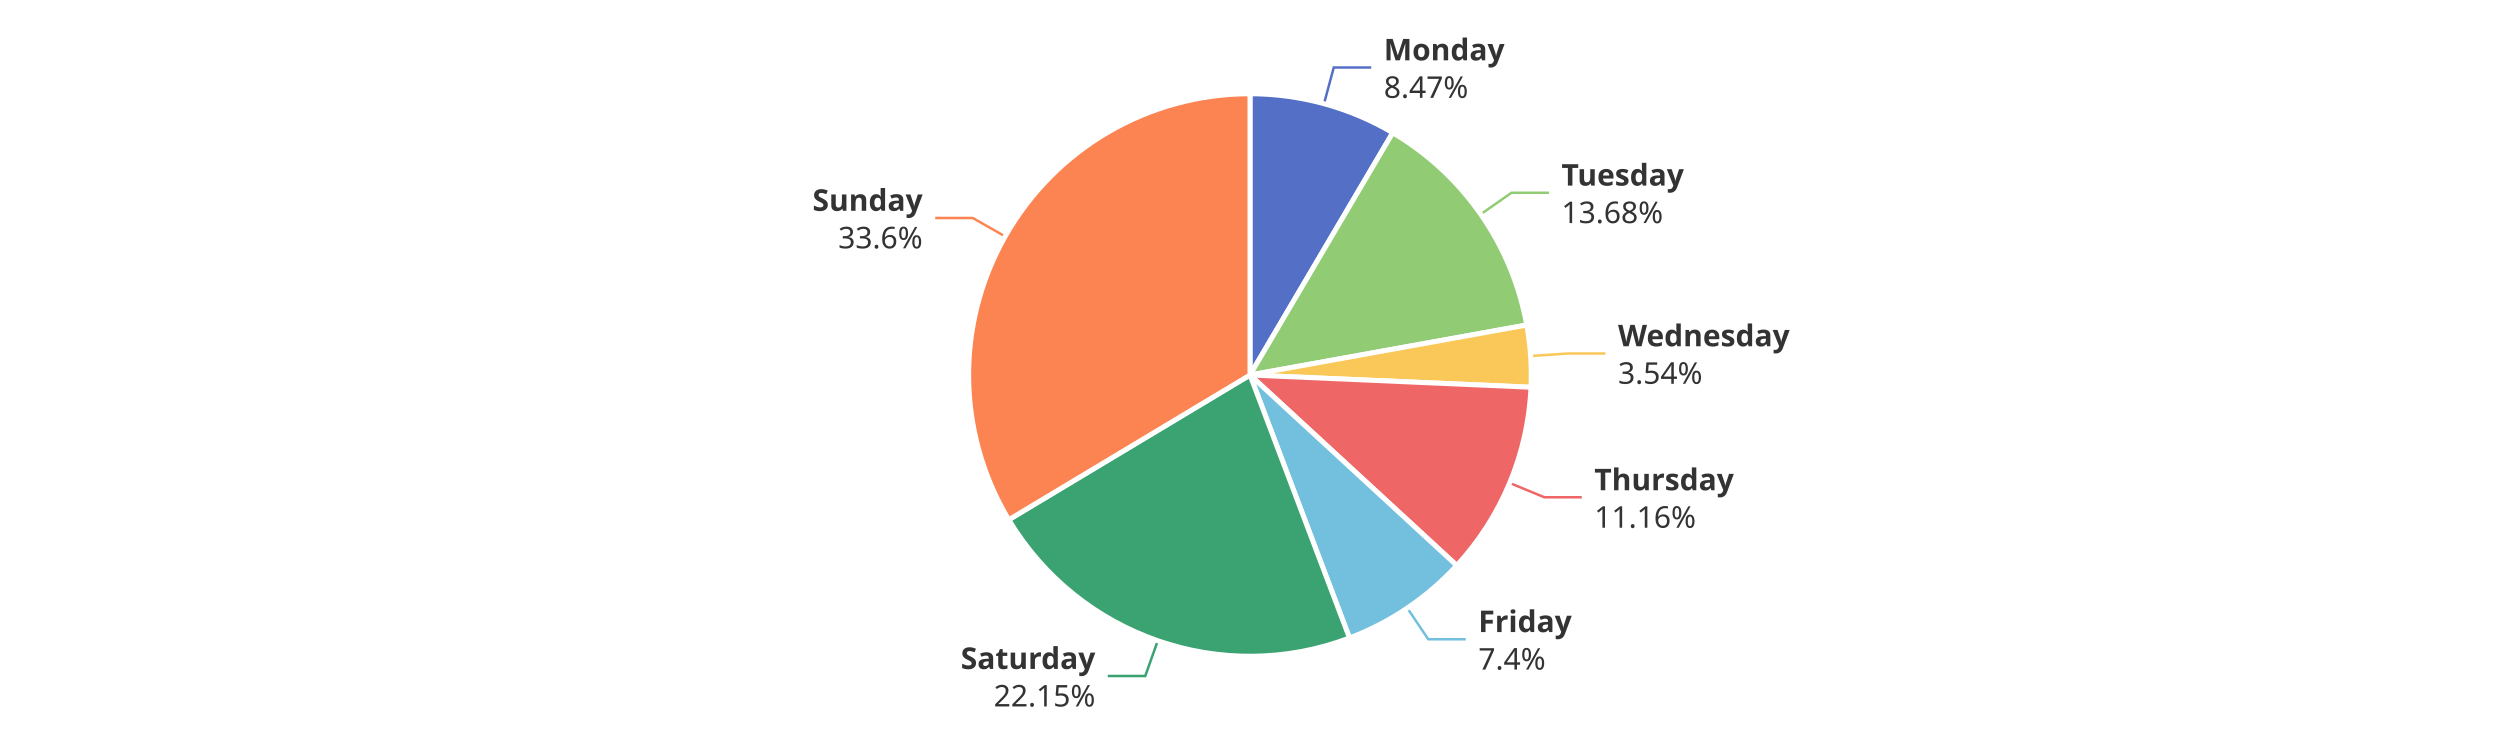
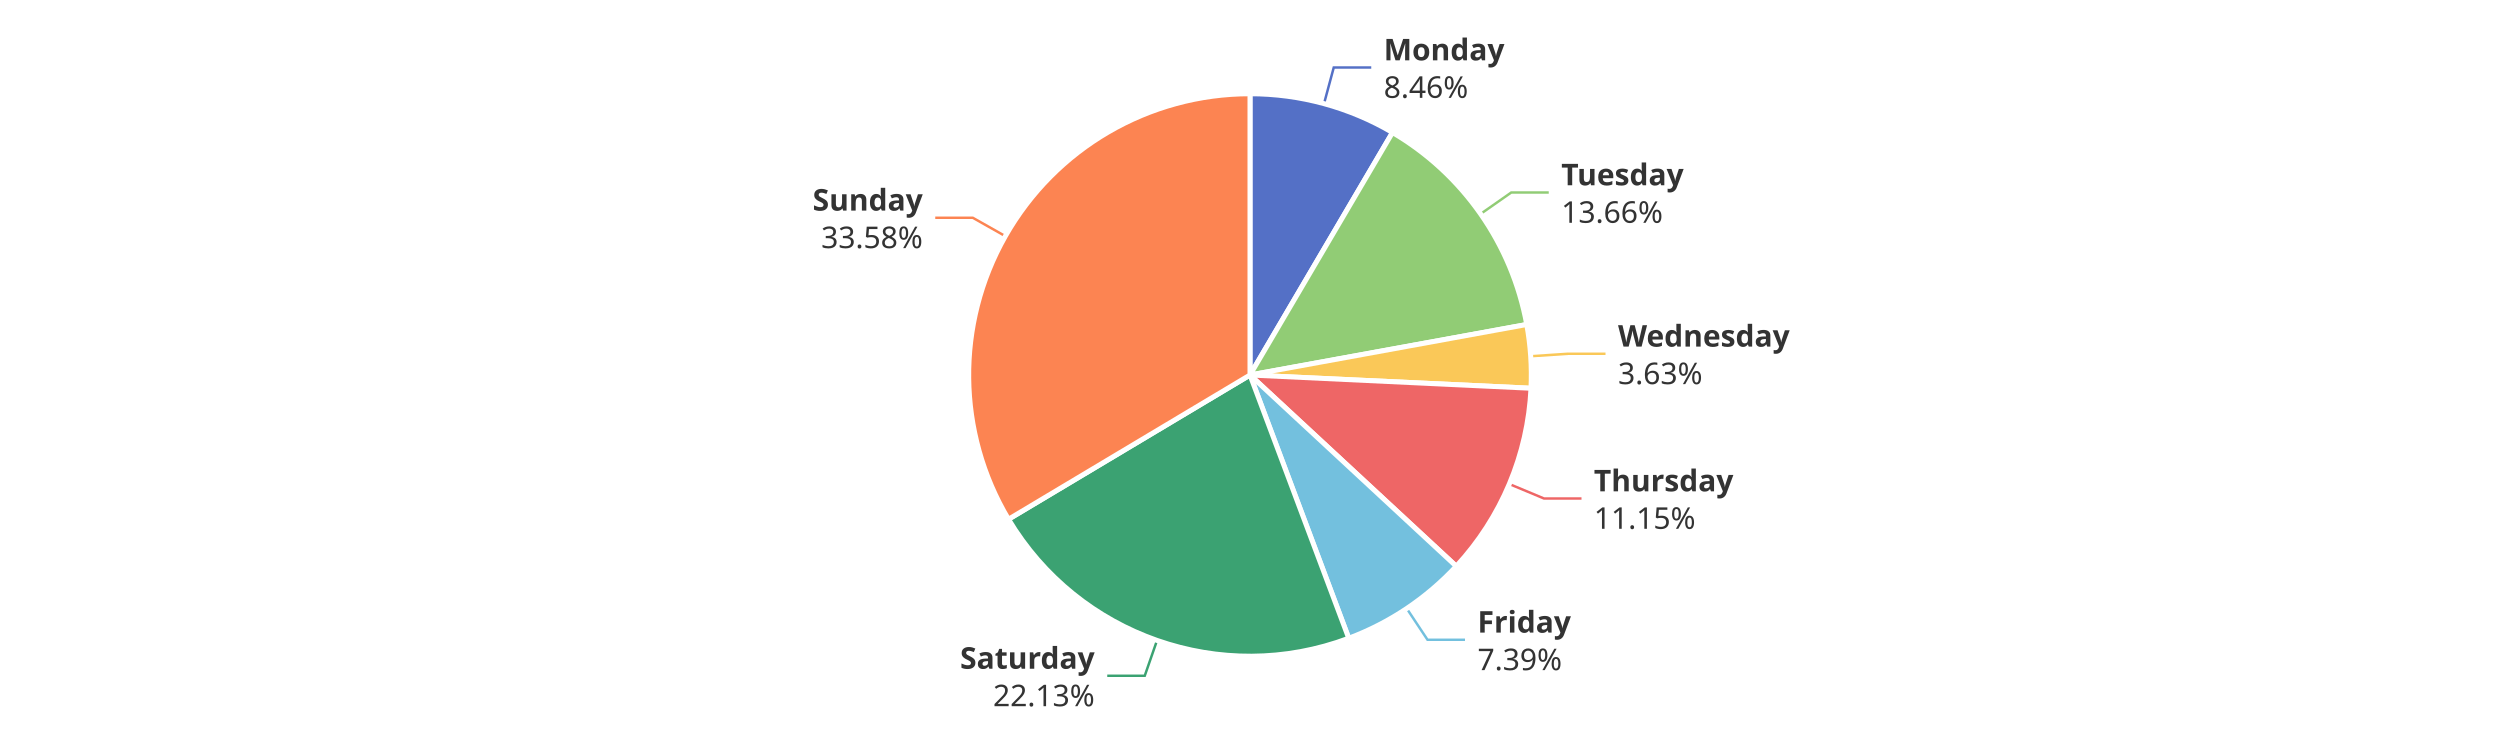
<svg xmlns="http://www.w3.org/2000/svg" width="1000" height="300" version="1.1" baseProfile="full" viewBox="0 0 1000 300">
  <rect width="1000" height="300" x="0" y="0" id="0" fill="#ffffff" />
  <polyline points="529.6 41.5 533.5 27 548.5 27" fill="none" stroke="#5470c6" />
-   <polyline points="592.3 85.7 604.6 77.1 619.6 77.1" fill="none" stroke="#91cc75" />
-   <polyline points="612.2 142.4 627.2 141.4 642.2 141.4" fill="none" stroke="#fac858" />
-   <polyline points="603.9 193.2 617.7 198.9 632.7 198.9" fill="none" stroke="#ee6666" />
-   <polyline points="562.9 243.2 571.3 255.7 586.3 255.7" fill="none" stroke="#73c0de" />
-   <polyline points="463.1 256.3 458.1 270.4 443.1 270.4" fill="none" stroke="#3ba272" />
-   <polyline points="402.1 94.6 389.1 87.2 374.1 87.2" fill="none" stroke="#fc8452" />
-   <path d="M500 37.5A112.5 112.5 0 0 1 557.1 53.1L500 150Z" fill="#5470c6" stroke="#fff" stroke-width="2" stroke-linejoin="round" />
-   <path d="M557.1 53.1A112.5 112.5 0 0 1 610.7 130L500 150Z" fill="#91cc75" stroke="#fff" stroke-width="2" stroke-linejoin="round" />
-   <path d="M610.7 130A112.5 112.5 0 0 1 612.4 154.9L500 150Z" fill="#fac858" stroke="#fff" stroke-width="2" stroke-linejoin="round" />
-   <path d="M612.4 154.9A112.5 112.5 0 0 1 582.7 226.2L500 150Z" fill="#ee6666" stroke="#fff" stroke-width="2" stroke-linejoin="round" />
-   <path d="M582.7 226.2A112.5 112.5 0 0 1 539.8 255.2L500 150Z" fill="#73c0de" stroke="#fff" stroke-width="2" stroke-linejoin="round" />
-   <path d="M539.8 255.2A112.5 112.5 0 0 1 403.5 207.9L500 150Z" fill="#3ba272" stroke="#fff" stroke-width="2" stroke-linejoin="round" />
-   <path d="M403.5 207.9A112.5 112.5 0 0 1 500 37.5L500 150Z" fill="#fc8452" stroke="#fff" stroke-width="2" stroke-linejoin="round" />
-   <path d="M0 -15l42.8 0l0 30l-42.8 0Z" transform="translate(553.5279 26.9873)" fill="none" />
-   <text dominant-baseline="central" text-anchor="start" style="font-size:12px;font-family:sans-serif;font-weight:bold;" y="-7.5" transform="translate(553.5279 26.9873)" fill="#333" stroke="rgb(255,255,255)" stroke-width="2" paint-order="stroke" stroke-miterlimit="2">Monday</text>
-   <text dominant-baseline="central" text-anchor="start" style="font-size:12px;font-family:sans-serif;" y="7.5" transform="translate(553.5279 26.9873)" fill="#333" stroke="rgb(255,255,255)" stroke-width="2" paint-order="stroke" stroke-miterlimit="2">8.47%</text>
-   <path d="M0 -15l46.2 0l0 30l-46.2 0Z" transform="translate(624.5897 77.0806)" fill="none" />
-   <text dominant-baseline="central" text-anchor="start" style="font-size:12px;font-family:sans-serif;font-weight:bold;" y="-7.5" transform="translate(624.5897 77.0806)" fill="#333" stroke="rgb(255,255,255)" stroke-width="2" paint-order="stroke" stroke-miterlimit="2">Tuesday</text>
-   <text dominant-baseline="central" text-anchor="start" style="font-size:12px;font-family:sans-serif;" y="7.5" transform="translate(624.5897 77.0806)" fill="#333" stroke="rgb(255,255,255)" stroke-width="2" paint-order="stroke" stroke-miterlimit="2">13.68%</text>
-   <path d="M0 -15l63.6 0l0 30l-63.6 0Z" transform="translate(647.2066 141.3547)" fill="none" />
-   <text dominant-baseline="central" text-anchor="start" style="font-size:12px;font-family:sans-serif;font-weight:bold;" y="-7.5" transform="translate(647.2066 141.3547)" fill="#333" stroke="rgb(255,255,255)" stroke-width="2" paint-order="stroke" stroke-miterlimit="2">Wednesday</text>
-   <text dominant-baseline="central" text-anchor="start" style="font-size:12px;font-family:sans-serif;" y="7.5" transform="translate(647.2066 141.3547)" fill="#333" stroke="rgb(255,255,255)" stroke-width="2" paint-order="stroke" stroke-miterlimit="2">3.54%</text>
-   <path d="M0 -15l50.2 0l0 30l-50.2 0Z" transform="translate(637.7332 198.9401)" fill="none" />
-   <text dominant-baseline="central" text-anchor="start" style="font-size:12px;font-family:sans-serif;font-weight:bold;" y="-7.5" transform="translate(637.7332 198.9401)" fill="#333" stroke="rgb(255,255,255)" stroke-width="2" paint-order="stroke" stroke-miterlimit="2">Thursday</text>
-   <text dominant-baseline="central" text-anchor="start" style="font-size:12px;font-family:sans-serif;" y="7.5" transform="translate(637.7332 198.9401)" fill="#333" stroke="rgb(255,255,255)" stroke-width="2" paint-order="stroke" stroke-miterlimit="2">11.16%</text>
-   <path d="M0 -15l33.4 0l0 30l-33.4 0Z" transform="translate(591.334 255.6774)" fill="none" />
-   <text dominant-baseline="central" text-anchor="start" style="font-size:12px;font-family:sans-serif;font-weight:bold;" y="-7.5" transform="translate(591.334 255.6774)" fill="#333" stroke="rgb(255,255,255)" stroke-width="2" paint-order="stroke" stroke-miterlimit="2">Friday</text>
-   <text dominant-baseline="central" text-anchor="start" style="font-size:12px;font-family:sans-serif;" y="7.5" transform="translate(591.334 255.6774)" fill="#333" stroke="rgb(255,255,255)" stroke-width="2" paint-order="stroke" stroke-miterlimit="2">7.4%</text>
-   <path d="M-48.2 -15l48.2 0l0 30l-48.2 0Z" transform="translate(438.1326 270.4299)" fill="none" />
-   <text dominant-baseline="central" text-anchor="end" style="font-size:12px;font-family:sans-serif;font-weight:bold;" y="-7.5" transform="translate(438.1326 270.4299)" fill="#333" stroke="rgb(255,255,255)" stroke-width="2" paint-order="stroke" stroke-miterlimit="2">Saturday</text>
-   <text dominant-baseline="central" text-anchor="end" style="font-size:12px;font-family:sans-serif;" y="7.5" transform="translate(438.1326 270.4299)" fill="#333" stroke="rgb(255,255,255)" stroke-width="2" paint-order="stroke" stroke-miterlimit="2">22.15%</text>
-   <path d="M-40.9 -15l40.9 0l0 30l-40.9 0Z" transform="translate(369.0516 87.1773)" fill="none" />
-   <text dominant-baseline="central" text-anchor="end" style="font-size:12px;font-family:sans-serif;font-weight:bold;" y="-7.5" transform="translate(369.0516 87.1773)" fill="#333" stroke="rgb(255,255,255)" stroke-width="2" paint-order="stroke" stroke-miterlimit="2">Sunday</text>
-   <text dominant-baseline="central" text-anchor="end" style="font-size:12px;font-family:sans-serif;" y="7.5" transform="translate(369.0516 87.1773)" fill="#333" stroke="rgb(255,255,255)" stroke-width="2" paint-order="stroke" stroke-miterlimit="2">33.6%</text>
+   <polyline points="592.2 85.6 604.5 77 619.5 77" fill="none" stroke="#91cc75" />
+   <polyline points="612.2 142.5 627.2 141.5 642.2 141.5" fill="none" stroke="#fac858" />
+   <polyline points="603.7 193.6 617.6 199.4 632.6 199.4" fill="none" stroke="#ee6666" />
+   <polyline points="562.7 243.4 571 255.9 586 255.9" fill="none" stroke="#73c0de" />
+   <polyline points="462.8 256.2 457.9 270.3 442.9 270.3" fill="none" stroke="#3ba272" />
+   <polyline points="402.2 94.5 389.1 87.1 374.1 87.1" fill="none" stroke="#fc8452" />
+   <path d="M500 37.5A112.5 112.5 0 0 1 557 53L500 150Z" fill="#5470c6" stroke="#fff" stroke-width="2" stroke-linejoin="round" />
+   <path d="M557 53A112.5 112.5 0 0 1 610.7 129.8L500 150Z" fill="#91cc75" stroke="#fff" stroke-width="2" stroke-linejoin="round" />
+   <path d="M610.7 129.8A112.5 112.5 0 0 1 612.4 155.3L500 150Z" fill="#fac858" stroke="#fff" stroke-width="2" stroke-linejoin="round" />
+   <path d="M612.4 155.3A112.5 112.5 0 0 1 582.5 226.5L500 150Z" fill="#ee6666" stroke="#fff" stroke-width="2" stroke-linejoin="round" />
+   <path d="M582.5 226.5A112.5 112.5 0 0 1 539.5 255.3L500 150Z" fill="#73c0de" stroke="#fff" stroke-width="2" stroke-linejoin="round" />
+   <path d="M539.5 255.3A112.5 112.5 0 0 1 403.4 207.7L500 150Z" fill="#3ba272" stroke="#fff" stroke-width="2" stroke-linejoin="round" />
+   <path d="M403.4 207.7A112.5 112.5 0 0 1 500 37.5L500 150Z" fill="#fc8452" stroke="#fff" stroke-width="2" stroke-linejoin="round" />
+   <path d="M0 -15l42.8 0l0 30l-42.8 0Z" transform="translate(553.4925 26.9776)" fill="none" />
+   <text dominant-baseline="central" text-anchor="start" style="font-size:12px;font-family:sans-serif;font-weight:bold;" y="-7.5" transform="translate(553.4925 26.9776)" fill="#333" stroke="rgb(255,255,255)" stroke-width="2" paint-order="stroke" stroke-miterlimit="2">Monday</text>
+   <text dominant-baseline="central" text-anchor="start" style="font-size:12px;font-family:sans-serif;" y="7.5" transform="translate(553.4925 26.9776)" fill="#333" stroke="rgb(255,255,255)" stroke-width="2" paint-order="stroke" stroke-miterlimit="2">8.46%</text>
+   <path d="M0 -15l46.2 0l0 30l-46.2 0Z" transform="translate(624.505 76.9593)" fill="none" />
+   <text dominant-baseline="central" text-anchor="start" style="font-size:12px;font-family:sans-serif;font-weight:bold;" y="-7.5" transform="translate(624.505 76.9593)" fill="#333" stroke="rgb(255,255,255)" stroke-width="2" paint-order="stroke" stroke-miterlimit="2">Tuesday</text>
+   <text dominant-baseline="central" text-anchor="start" style="font-size:12px;font-family:sans-serif;" y="7.5" transform="translate(624.505 76.9593)" fill="#333" stroke="rgb(255,255,255)" stroke-width="2" paint-order="stroke" stroke-miterlimit="2">13.66%</text>
+   <path d="M0 -15l63.6 0l0 30l-63.6 0Z" transform="translate(647.2159 141.4937)" fill="none" />
+   <text dominant-baseline="central" text-anchor="start" style="font-size:12px;font-family:sans-serif;font-weight:bold;" y="-7.5" transform="translate(647.2159 141.4937)" fill="#333" stroke="rgb(255,255,255)" stroke-width="2" paint-order="stroke" stroke-miterlimit="2">Wednesday</text>
+   <text dominant-baseline="central" text-anchor="start" style="font-size:12px;font-family:sans-serif;" y="7.5" transform="translate(647.2159 141.4937)" fill="#333" stroke="rgb(255,255,255)" stroke-width="2" paint-order="stroke" stroke-miterlimit="2">3.63%</text>
+   <path d="M0 -15l50.2 0l0 30l-50.2 0Z" transform="translate(637.5537 199.3698)" fill="none" />
+   <text dominant-baseline="central" text-anchor="start" style="font-size:12px;font-family:sans-serif;font-weight:bold;" y="-7.5" transform="translate(637.5537 199.3698)" fill="#333" stroke="rgb(255,255,255)" stroke-width="2" paint-order="stroke" stroke-miterlimit="2">Thursday</text>
+   <text dominant-baseline="central" text-anchor="start" style="font-size:12px;font-family:sans-serif;" y="7.5" transform="translate(637.5537 199.3698)" fill="#333" stroke="rgb(255,255,255)" stroke-width="2" paint-order="stroke" stroke-miterlimit="2">11.15%</text>
+   <path d="M0 -15l34.2 0l0 30l-34.2 0Z" transform="translate(591.0079 255.8968)" fill="none" />
+   <text dominant-baseline="central" text-anchor="start" style="font-size:12px;font-family:sans-serif;font-weight:bold;" y="-7.5" transform="translate(591.0079 255.8968)" fill="#333" stroke="rgb(255,255,255)" stroke-width="2" paint-order="stroke" stroke-miterlimit="2">Friday</text>
+   <text dominant-baseline="central" text-anchor="start" style="font-size:12px;font-family:sans-serif;" y="7.5" transform="translate(591.0079 255.8968)" fill="#333" stroke="rgb(255,255,255)" stroke-width="2" paint-order="stroke" stroke-miterlimit="2">7.39%</text>
+   <path d="M-48.2 -15l48.2 0l0 30l-48.2 0Z" transform="translate(437.8638 270.3361)" fill="none" />
+   <text dominant-baseline="central" text-anchor="end" style="font-size:12px;font-family:sans-serif;font-weight:bold;" y="-7.5" transform="translate(437.8638 270.3361)" fill="#333" stroke="rgb(255,255,255)" stroke-width="2" paint-order="stroke" stroke-miterlimit="2">Saturday</text>
+   <text dominant-baseline="central" text-anchor="end" style="font-size:12px;font-family:sans-serif;" y="7.5" transform="translate(437.8638 270.3361)" fill="#333" stroke="rgb(255,255,255)" stroke-width="2" paint-order="stroke" stroke-miterlimit="2">22.13%</text>
+   <path d="M-40.9 -15l40.9 0l0 30l-40.9 0Z" transform="translate(369.1042 87.0844)" fill="none" />
+   <text dominant-baseline="central" text-anchor="end" style="font-size:12px;font-family:sans-serif;font-weight:bold;" y="-7.5" transform="translate(369.1042 87.0844)" fill="#333" stroke="rgb(255,255,255)" stroke-width="2" paint-order="stroke" stroke-miterlimit="2">Sunday</text>
+   <text dominant-baseline="central" text-anchor="end" style="font-size:12px;font-family:sans-serif;" y="7.5" transform="translate(369.1042 87.0844)" fill="#333" stroke="rgb(255,255,255)" stroke-width="2" paint-order="stroke" stroke-miterlimit="2">33.58%</text>
</svg>
